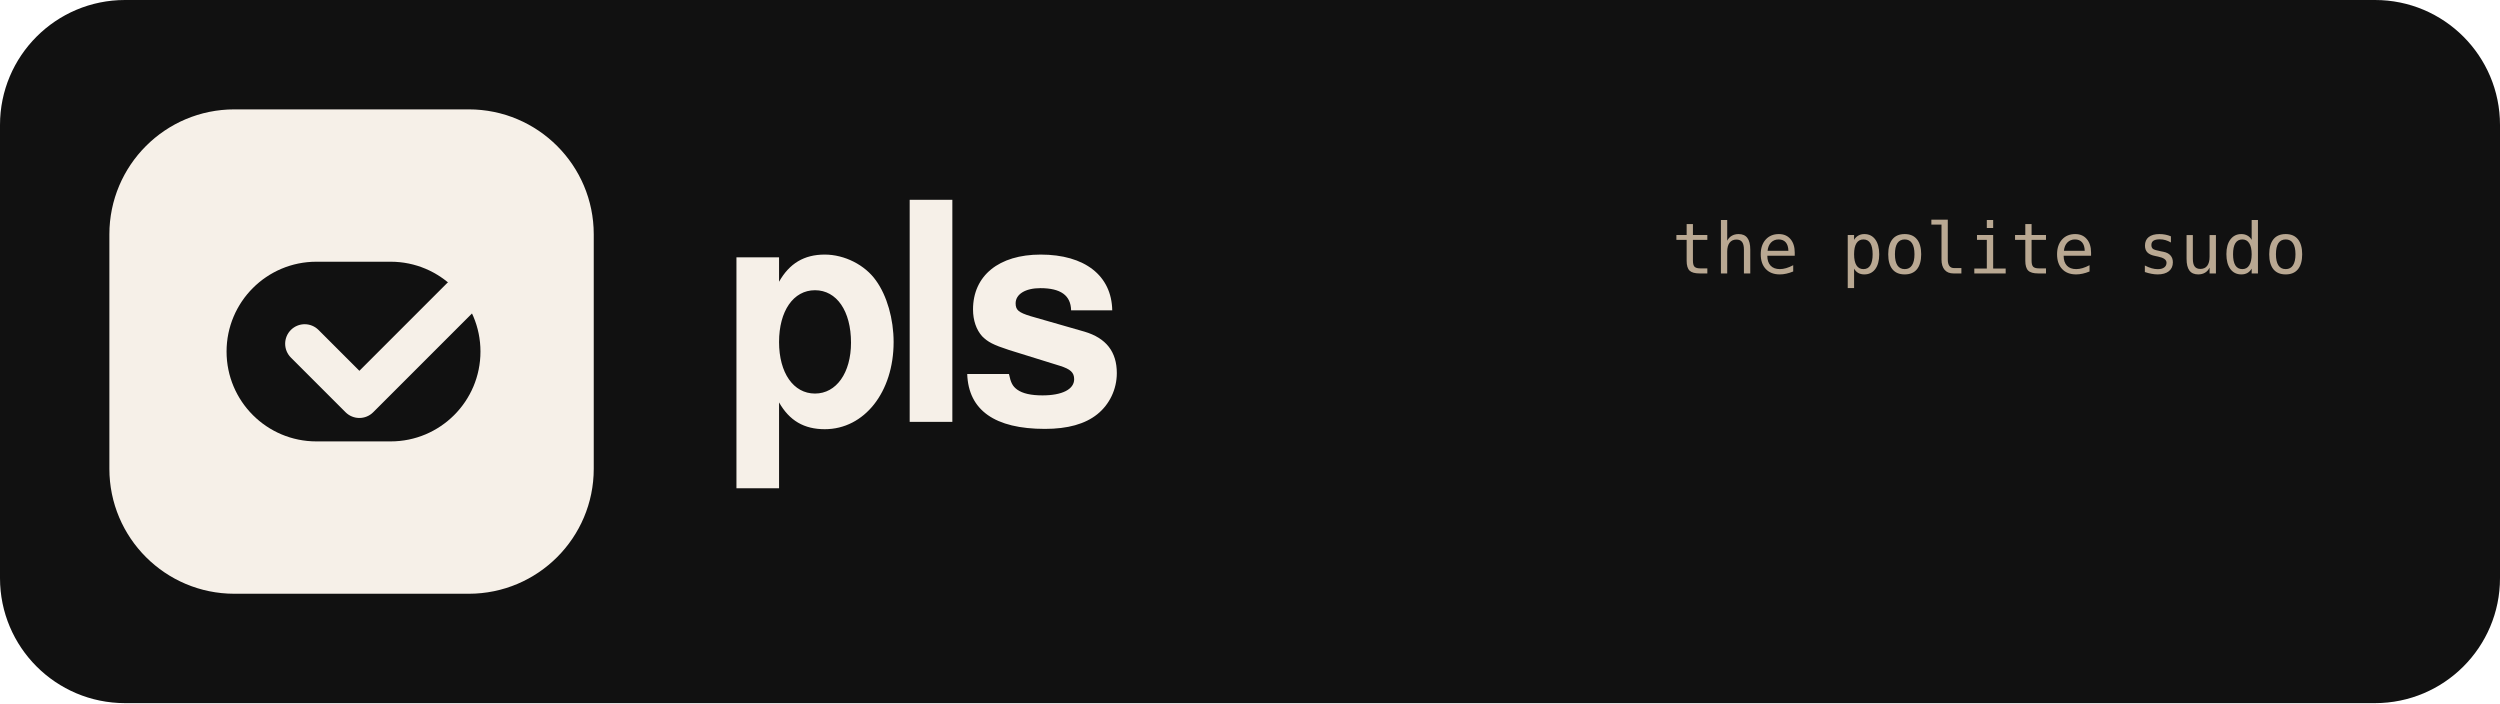
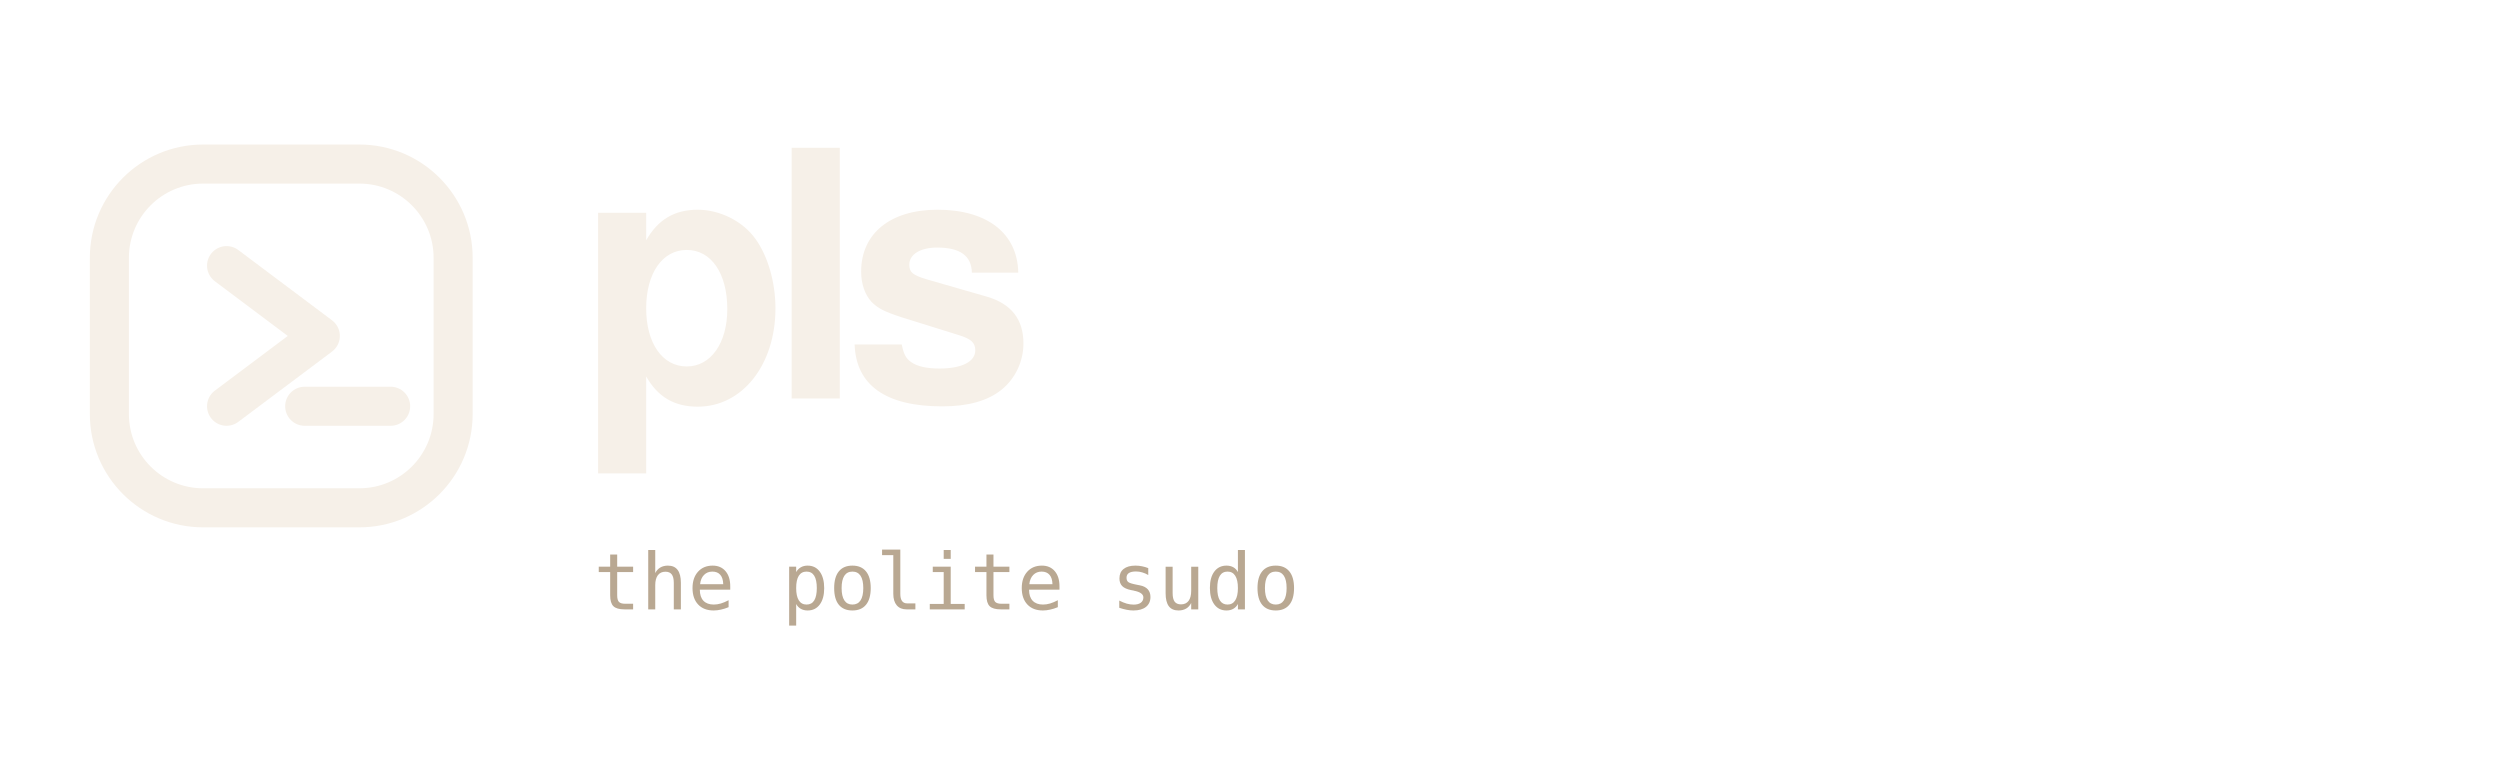
- <svg xmlns="http://www.w3.org/2000/svg" width="640" height="180" viewBox="0 0 640 180" fill="none">
-   <rect width="640" height="180" rx="32" fill="#111111" />
-   <rect x="28" y="28" width="124" height="124" rx="32" fill="#F6F0E8" />
-   <path d="M58 90C58 77.297 68.297 67 81 67H100C112.703 67 123 77.297 123 90C123 102.703 112.703 113 100 113H81C68.297 113 58 102.703 58 90Z" fill="#111111" />
-   <path d="M78 88L92 102L118 76" stroke="#F6F0E8" stroke-width="10" stroke-linecap="round" stroke-linejoin="round" />
-   <text x="184" y="108" fill="#F6F0E8" font-family="Avenir Next, Futura, Helvetica, Arial, sans-serif" font-size="78" font-weight="700" letter-spacing="-4">pls</text>
-   <text x="428" y="70" fill="#B9A892" font-family="IBM Plex Mono, Menlo, Monaco, monospace" font-size="18">the polite sudo</text>
+ <svg xmlns="http://www.w3.org/2000/svg" width="640" height="196" viewBox="0 0 640 196" fill="none">
+   <rect x="28" y="42" width="88" height="88" rx="24" stroke="#F6F0E8" stroke-width="10" />
+   <path d="M58 68L82 86L58 104" stroke="#F6F0E8" stroke-width="10" stroke-linecap="round" stroke-linejoin="round" />
+   <path d="M78 104H100" stroke="#F6F0E8" stroke-width="10" stroke-linecap="round" />
+   <text x="148" y="102" fill="#F6F0E8" font-family="Avenir Next, Futura, Helvetica, Arial, sans-serif" font-size="88" font-weight="700" letter-spacing="-5">pls</text>
+   <text x="152" y="156" fill="#B9A892" font-family="IBM Plex Mono, Menlo, Monaco, monospace" font-size="20">the polite sudo</text>
</svg>
